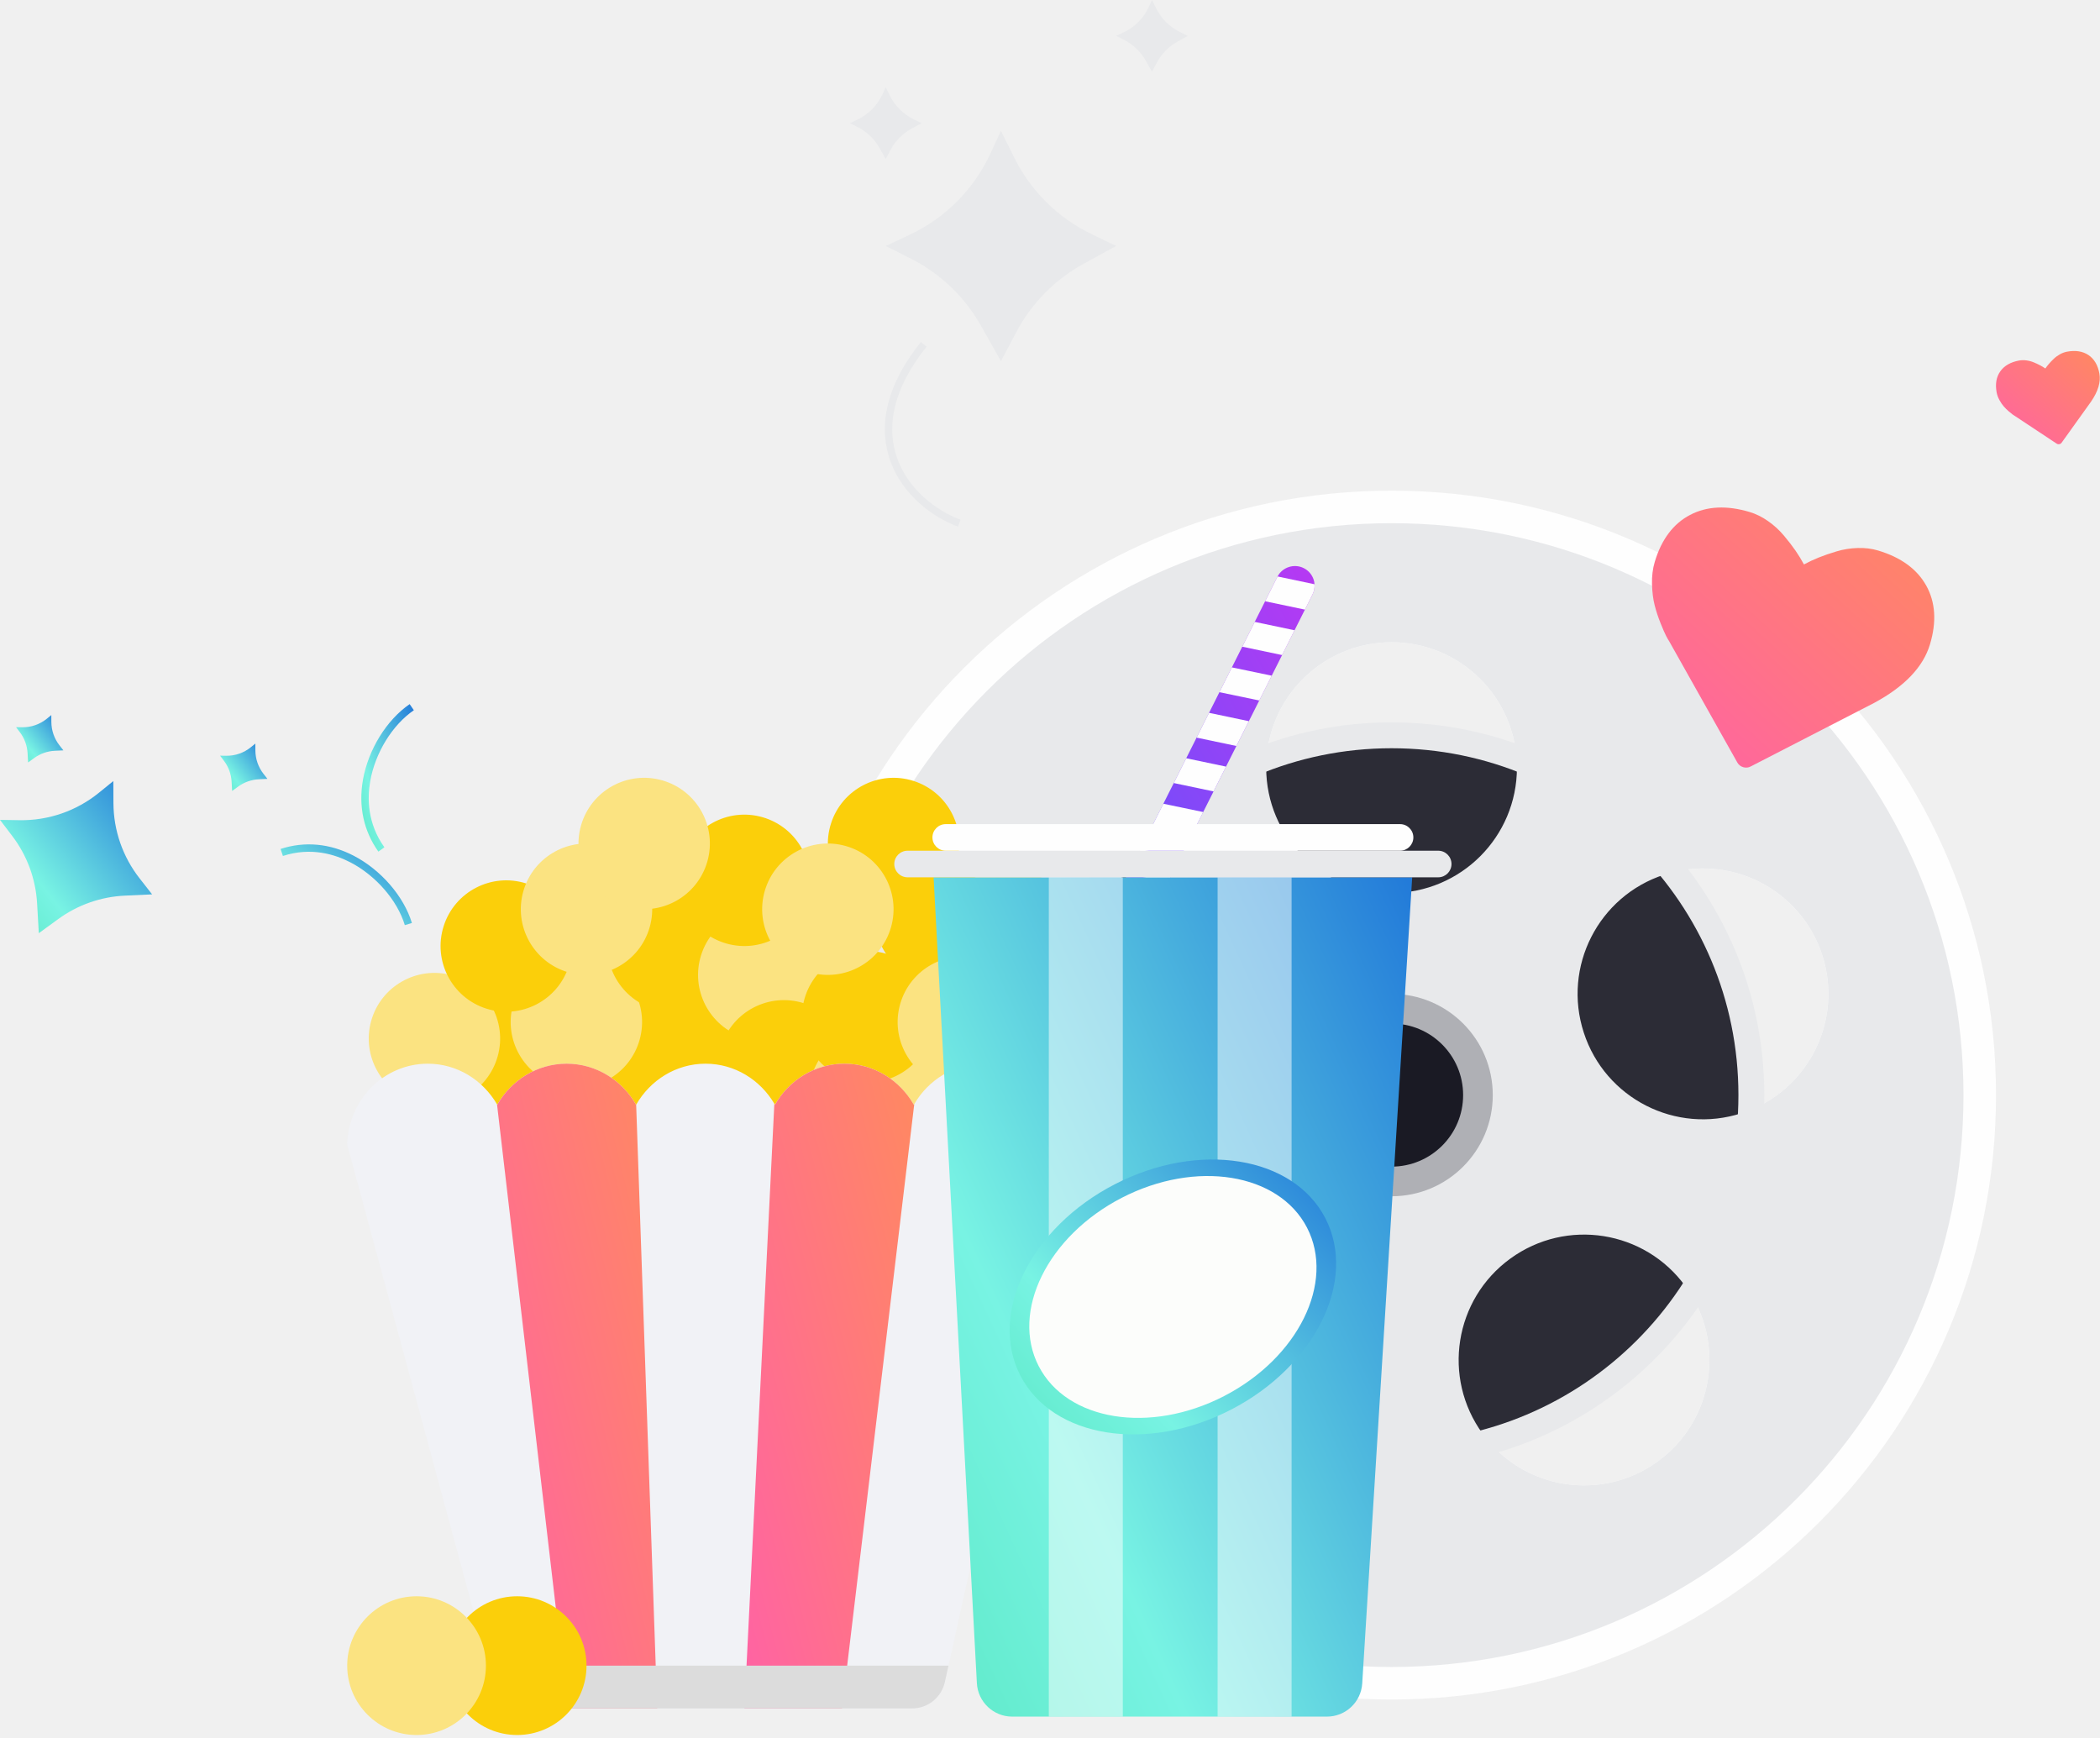
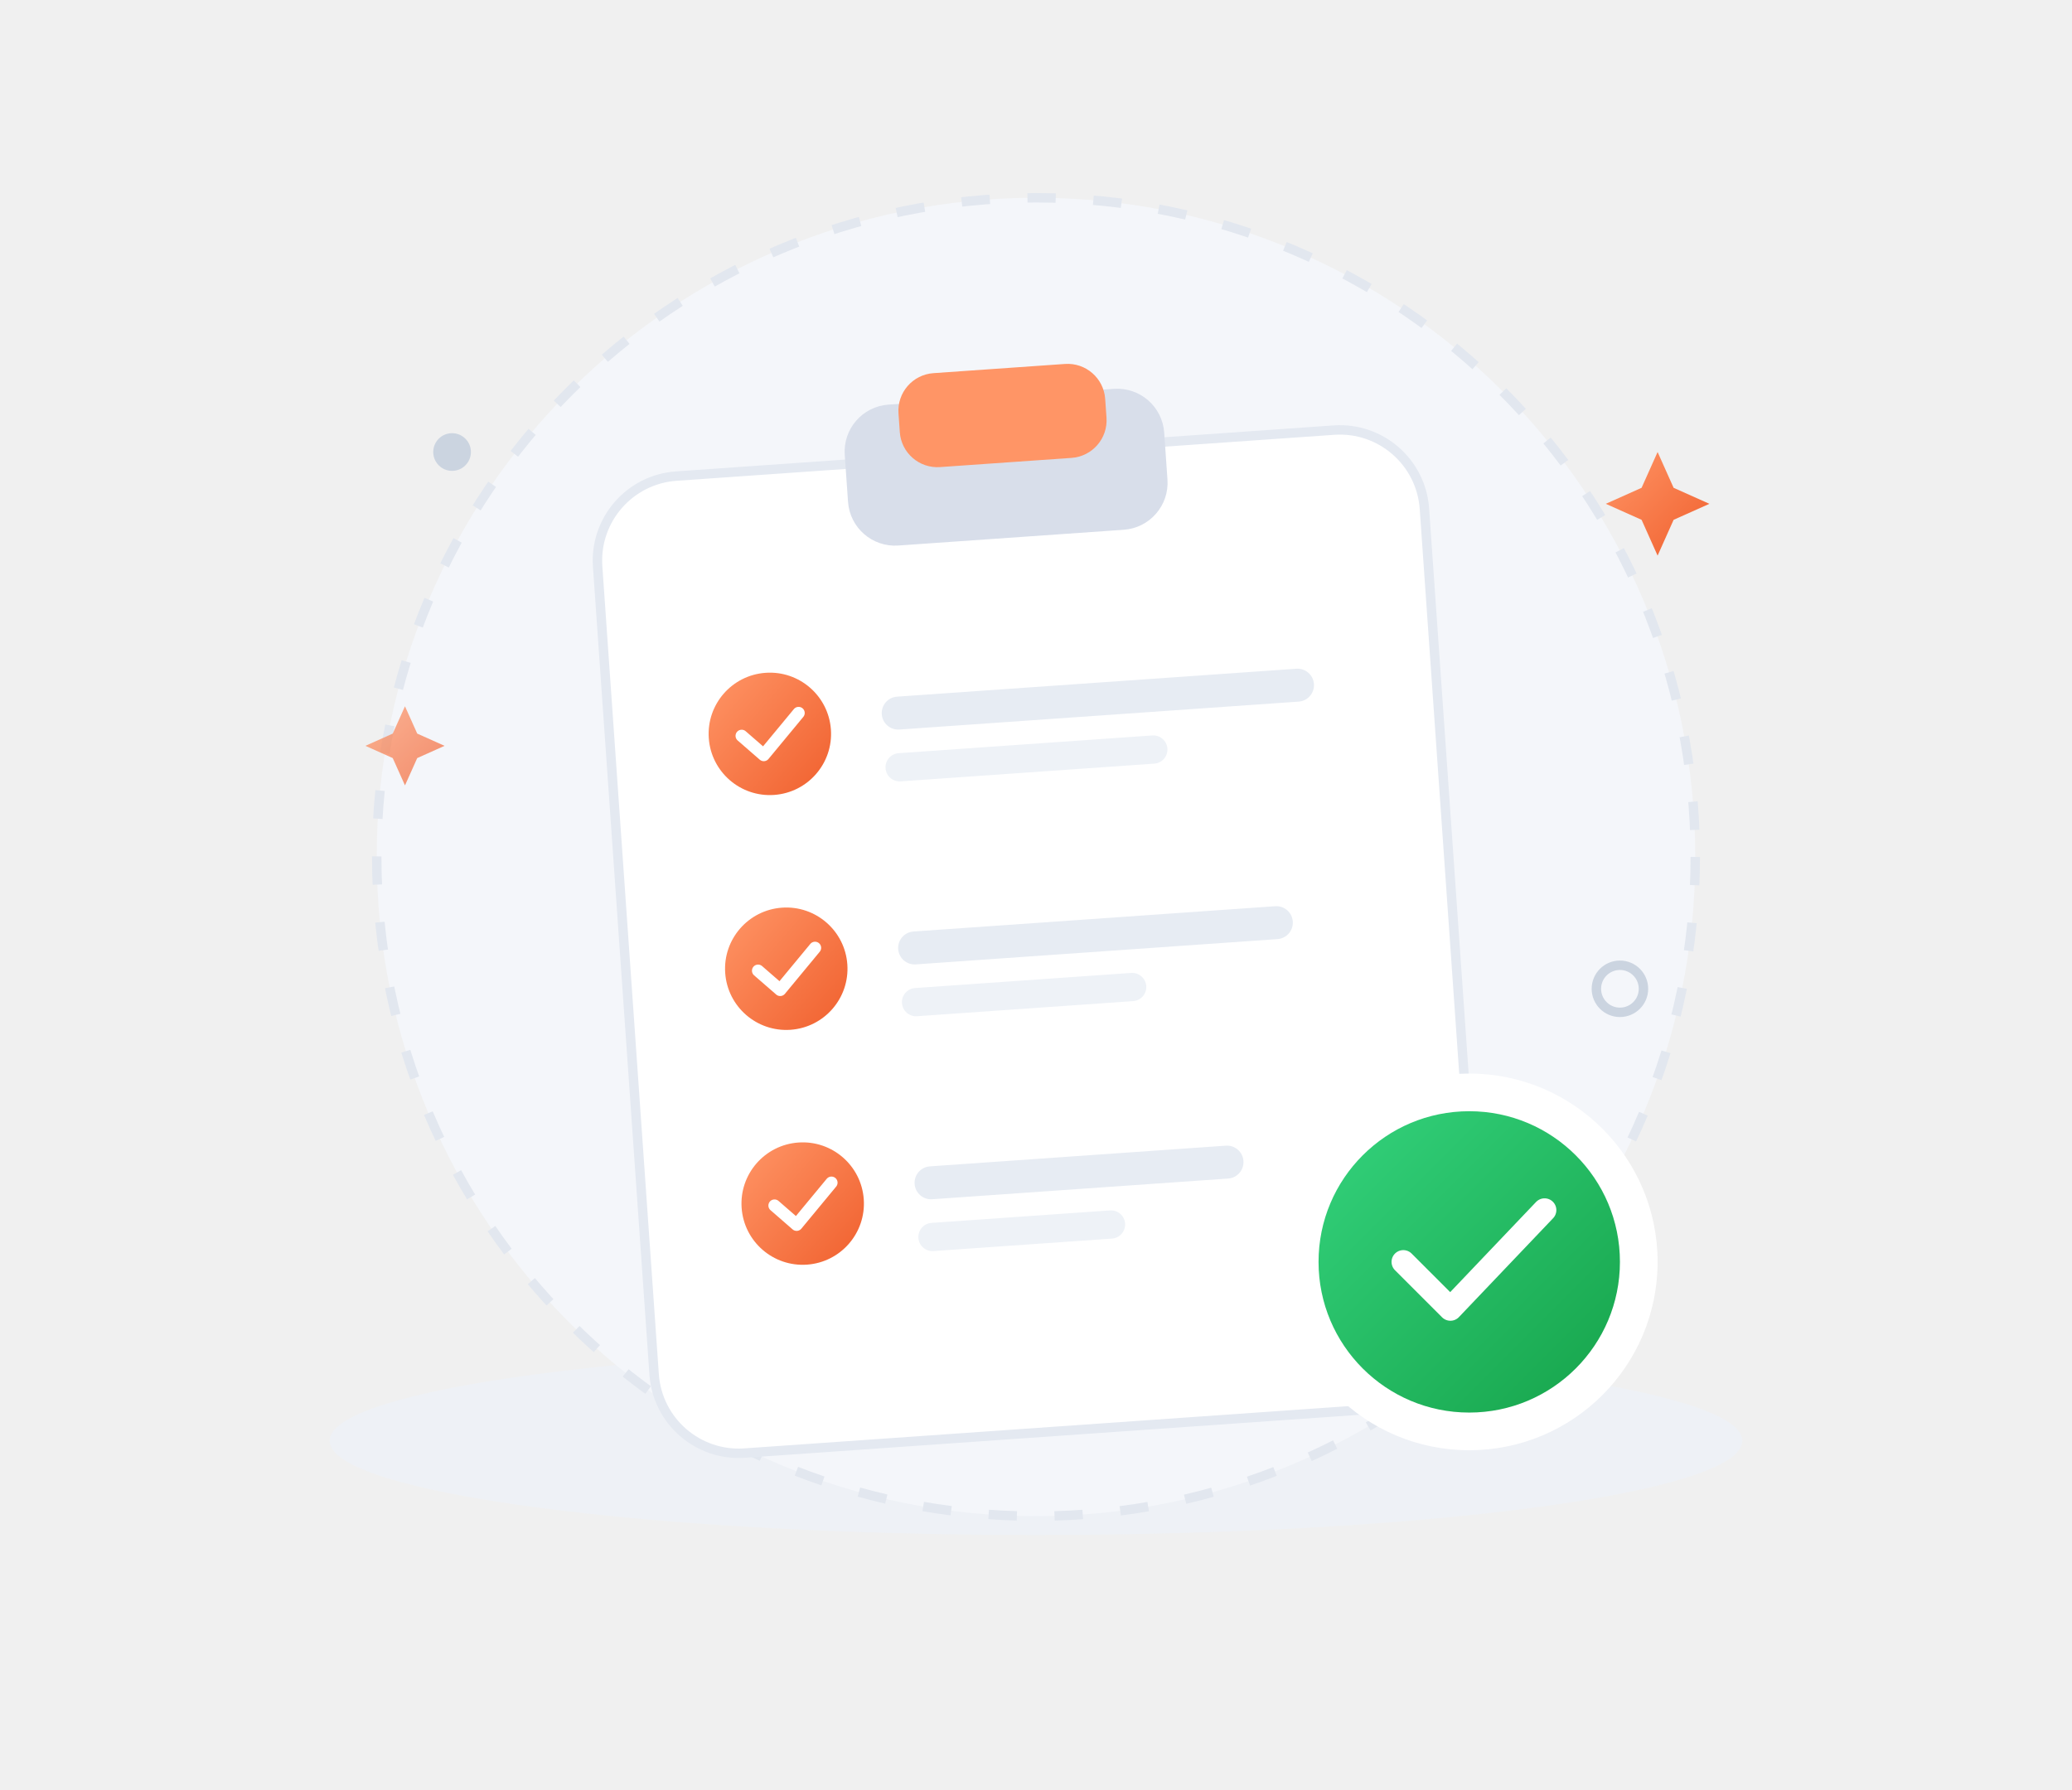
- <svg xmlns="http://www.w3.org/2000/svg" width="852" height="705" viewBox="0 0 852 705" fill="none">
-   <g id="All Done">
-     <path id="Fill 1" fill-rule="evenodd" clip-rule="evenodd" d="M564.591 199.063C700.014 199.063 809.811 308.863 809.811 444.283C809.811 579.703 700.014 689.503 564.591 689.503C429.144 689.503 319.371 579.703 319.371 444.283C319.371 308.863 429.144 199.063 564.591 199.063ZM706.644 451.603C733.374 442.933 747.981 414.223 739.311 387.493C730.644 360.793 701.931 346.153 675.201 354.853C648.504 363.523 633.864 392.233 642.561 418.933C651.231 445.663 679.941 460.303 706.644 451.603ZM683.811 521.863C667.311 499.123 635.514 494.083 612.774 510.613C590.031 527.113 584.994 558.943 601.524 581.653C618.024 604.393 649.851 609.433 672.561 592.903C695.301 576.403 700.341 544.573 683.811 521.863ZM513.711 311.443C513.711 339.523 536.481 362.293 564.591 362.293C592.671 362.293 615.441 339.523 615.441 311.443C615.441 283.333 592.671 260.563 564.591 260.563C536.481 260.563 513.711 283.333 513.711 311.443ZM527.661 581.653C544.161 558.943 539.124 527.113 516.384 510.613C493.671 494.083 461.841 499.123 445.341 521.863C428.811 544.573 433.851 576.403 456.591 592.903C479.331 609.433 511.134 604.393 527.661 581.653ZM389.841 387.493C381.171 414.223 395.781 442.933 422.511 451.603C449.241 460.303 477.921 445.663 486.624 418.933C495.291 392.233 480.681 363.523 453.954 354.853C427.221 346.153 398.541 360.793 389.841 387.493Z" fill="#FEFEFE" />
-     <path id="Fill 3" fill-rule="evenodd" clip-rule="evenodd" d="M715.803 444.281C715.803 527.795 648.102 595.496 564.585 595.496C481.071 595.496 413.367 527.795 413.367 444.281C413.367 360.767 481.071 293.063 564.585 293.063C648.102 293.063 715.803 360.767 715.803 444.281Z" fill="#E8E9EB" />
-     <path id="Fill 5" fill-rule="evenodd" clip-rule="evenodd" d="M705.303 444.281C705.303 521.996 642.303 584.999 564.585 584.999C486.867 584.999 423.867 521.996 423.867 444.281C423.867 366.563 486.867 303.563 564.585 303.563C642.303 303.563 705.303 366.563 705.303 444.281Z" fill="#2C2C36" />
-     <path id="Fill 7" fill-rule="evenodd" clip-rule="evenodd" d="M706.643 451.602C679.943 460.302 651.23 445.665 642.563 418.932C633.863 392.232 648.503 363.522 675.203 354.852C701.933 346.152 730.643 360.792 739.313 387.492C747.98 414.222 733.373 442.932 706.643 451.602ZM672.563 592.905C649.85 609.432 618.023 604.395 601.523 581.655C584.993 558.942 590.033 527.112 612.773 510.612C635.513 494.082 667.313 499.122 683.813 521.862C700.34 544.572 695.303 576.405 672.563 592.905ZM513.71 311.442C513.71 283.332 536.48 260.562 564.59 260.562C592.673 260.562 615.443 283.332 615.443 311.442C615.443 339.522 592.673 362.292 564.59 362.292C536.48 362.292 513.71 339.522 513.71 311.442ZM527.663 581.655C511.133 604.395 479.33 609.432 456.593 592.905C433.853 576.405 428.813 544.572 445.343 521.862C461.843 499.122 493.673 494.082 516.383 510.612C539.123 527.112 544.163 558.942 527.663 581.655ZM389.843 387.492C398.543 360.792 427.223 346.152 453.953 354.852C480.683 363.522 495.293 392.232 486.623 418.932C477.923 445.665 449.243 460.302 422.513 451.602C395.783 442.932 381.173 414.222 389.843 387.492ZM564.59 212.262C436.433 212.262 332.543 316.122 332.543 444.285C332.543 572.415 436.433 676.302 564.59 676.302C692.72 676.302 796.613 572.415 796.613 444.285C796.613 316.122 692.72 212.262 564.59 212.262Z" fill="#E8E9EB" />
-     <path id="Fill 9" fill-rule="evenodd" clip-rule="evenodd" d="M707.234 311.244C706.157 310.92 705.353 310.272 704.828 309.3L677.195 260.136C676.88 259.68 676.469 258.969 675.968 258C675.464 257.037 674.72 255.33 673.733 252.885C672.746 250.437 671.939 247.989 671.315 245.538C670.691 243.087 670.334 240.243 670.244 237C670.151 233.757 670.523 230.745 671.357 227.964C674.096 218.823 678.875 212.472 685.694 208.902C692.516 205.332 700.577 204.942 709.883 207.732C712.457 208.503 714.95 209.739 717.362 211.434C719.774 213.129 721.907 215.082 723.755 217.29C725.606 219.495 727.163 221.514 728.426 223.341C729.689 225.168 730.844 227.055 731.891 228.996C733.835 227.949 735.836 227.01 737.897 226.182C739.955 225.351 742.367 224.52 745.127 223.695C747.887 222.87 750.74 222.414 753.686 222.324C756.635 222.234 759.395 222.576 761.969 223.347C771.275 226.137 777.794 230.898 781.526 237.63C785.255 244.362 785.753 252.297 783.014 261.435C780.26 270.615 772.7 278.535 760.337 285.195L710.312 310.944C709.34 311.469 708.314 311.568 707.234 311.244Z" fill="url(#paint0_linear_1_250)" />
-     <path id="Fill 11" fill-rule="evenodd" clip-rule="evenodd" d="M835.494 180.201C835.092 180.276 834.723 180.201 834.396 179.97L817.296 168.648C817.116 168.552 816.864 168.39 816.543 168.162C816.219 167.934 815.694 167.505 814.971 166.878C814.245 166.248 813.576 165.591 812.97 164.901C812.361 164.211 811.773 163.35 811.206 162.318C810.639 161.283 810.258 160.248 810.066 159.207C809.436 155.796 809.931 152.946 811.545 150.66C813.159 148.374 815.7 146.91 819.177 146.268C820.137 146.091 821.148 146.076 822.21 146.226C823.272 146.373 824.286 146.652 825.249 147.06C826.215 147.465 827.055 147.861 827.766 148.242C828.477 148.623 829.164 149.043 829.824 149.496C830.28 148.836 830.772 148.2 831.303 147.588C831.828 146.979 832.47 146.31 833.229 145.584C833.985 144.861 834.831 144.24 835.77 143.721C836.709 143.202 837.66 142.854 838.62 142.677C842.094 142.035 844.992 142.494 847.317 144.054C849.642 145.614 851.118 148.098 851.748 151.512C852.381 154.938 851.25 158.754 848.355 162.96L836.439 179.592C836.214 179.925 835.899 180.126 835.494 180.201Z" fill="url(#paint1_linear_1_250)" />
-     <path id="Fill 13" fill-rule="evenodd" clip-rule="evenodd" d="M605.639 444.281C605.639 466.955 587.258 485.333 564.584 485.333C541.913 485.333 523.535 466.955 523.535 444.281C523.535 421.607 541.913 403.229 564.584 403.229C587.258 403.229 605.639 421.607 605.639 444.281Z" fill="#AFB0B5" />
-     <path id="Fill 15" fill-rule="evenodd" clip-rule="evenodd" d="M593.612 444.281C593.612 460.313 580.616 473.309 564.581 473.309C548.549 473.309 535.553 460.313 535.553 444.281C535.553 428.249 548.549 415.253 564.581 415.253C580.616 415.253 593.612 428.249 593.612 444.281Z" fill="#1A1A24" />
-     <path id="Fill 17" fill-rule="evenodd" clip-rule="evenodd" d="M239.172 438.826C235.236 453.01 220.548 461.314 206.367 457.378C192.186 453.442 183.879 438.754 187.815 424.573C191.751 410.389 206.439 402.085 220.62 406.021C234.804 409.957 243.108 424.645 239.172 438.826Z" fill="#FBCF0A" />
-     <path id="Fill 19" fill-rule="evenodd" clip-rule="evenodd" d="M201.936 428.491C198 442.672 183.312 450.979 169.131 447.043C154.95 443.107 146.643 428.419 150.579 414.238C154.515 400.054 169.203 391.75 183.384 395.686C197.568 399.622 205.872 414.31 201.936 428.491Z" fill="#FBE381" />
-     <path id="Fill 21" fill-rule="evenodd" clip-rule="evenodd" d="M296.752 432.112C292.816 446.293 278.128 454.6 263.947 450.664C249.766 446.728 241.459 432.04 245.395 417.859C249.331 403.675 264.019 395.371 278.2 399.307C292.381 403.243 300.688 417.931 296.752 432.112Z" fill="#FBCF0A" />
-     <path id="Fill 23" fill-rule="evenodd" clip-rule="evenodd" d="M259.522 421.778C255.586 435.962 240.898 444.266 226.717 440.33C212.536 436.394 204.229 421.706 208.165 407.525C212.101 393.341 226.789 385.037 240.97 388.973C255.151 392.909 263.458 407.597 259.522 421.778Z" fill="#FBE381" />
-     <path id="Fill 25" fill-rule="evenodd" clip-rule="evenodd" d="M247.648 375.735C252.109 361.71 267.094 353.958 281.119 358.419C295.147 362.88 302.899 377.865 298.438 391.89C293.977 405.918 278.989 413.67 264.964 409.209C250.939 404.748 243.187 389.76 247.648 375.735Z" fill="#FBCF0A" />
-     <path id="Fill 27" fill-rule="evenodd" clip-rule="evenodd" d="M180.001 375.735C184.462 361.71 199.447 353.958 213.475 358.419C227.5 362.88 235.252 377.865 230.791 391.89C226.33 405.918 211.345 413.67 197.317 409.209C183.292 404.748 175.54 389.76 180.001 375.735Z" fill="#FBCF0A" />
-     <path id="Fill 29" fill-rule="evenodd" clip-rule="evenodd" d="M337.132 334.136C341.593 320.111 356.578 312.356 370.606 316.817C384.631 321.278 392.383 336.266 387.922 350.291C383.461 364.316 368.476 372.071 354.448 367.607C340.426 363.146 332.671 348.161 337.132 334.136Z" fill="#FBCF0A" />
-     <path id="Fill 31" fill-rule="evenodd" clip-rule="evenodd" d="M284.468 387.448C288.929 373.423 303.917 365.668 317.942 370.132C331.967 374.59 339.719 389.578 335.258 403.603C330.797 417.628 315.812 425.383 301.787 420.922C287.762 416.458 280.007 401.473 284.468 387.448Z" fill="#FBE381" />
-     <path id="Fill 33" fill-rule="evenodd" clip-rule="evenodd" d="M292.659 424.328C297.12 410.303 312.105 402.551 326.133 407.012C340.158 411.47 347.91 426.458 343.449 440.483C338.988 454.508 324.003 462.263 309.975 457.802C295.95 453.338 288.198 438.353 292.659 424.328Z" fill="#FBCF0A" />
-     <path id="Fill 35" fill-rule="evenodd" clip-rule="evenodd" d="M329.48 436.039C333.941 422.014 348.926 414.262 362.951 418.723C376.979 423.184 384.731 438.169 380.27 452.197C375.809 466.222 360.824 473.977 346.796 469.513C332.771 465.052 325.019 450.067 329.48 436.039Z" fill="#FBE381" />
-     <path id="Fill 37" fill-rule="evenodd" clip-rule="evenodd" d="M294.629 382.765C280.487 378.691 272.324 363.922 276.398 349.78C280.475 335.638 295.241 327.475 309.383 331.549C323.525 335.626 331.688 350.392 327.614 364.534C323.54 378.679 308.771 386.839 294.629 382.765Z" fill="#FBCF0A" />
-     <path id="Fill 39" fill-rule="evenodd" clip-rule="evenodd" d="M344.649 438.102C330.507 434.028 322.344 419.259 326.421 405.117C330.495 390.975 345.264 382.812 359.406 386.889C373.548 390.963 381.711 405.729 377.634 419.874C373.56 434.016 358.791 442.176 344.649 438.102Z" fill="#FBCF0A" />
-     <path id="Fill 41" fill-rule="evenodd" clip-rule="evenodd" d="M374.152 397.6C360.01 393.526 351.847 378.757 355.921 364.615C359.998 350.473 374.764 342.31 388.906 346.384C403.051 350.461 411.211 365.227 407.137 379.369C403.063 393.514 388.294 401.674 374.152 397.6Z" fill="#FBCF0A" />
-     <path id="Fill 43" fill-rule="evenodd" clip-rule="evenodd" d="M383.461 440.258C369.319 436.184 361.156 421.415 365.233 407.273C369.307 393.131 384.076 384.968 398.218 389.045C412.36 393.119 420.523 407.885 416.446 422.03C412.372 436.172 397.603 444.332 383.461 440.258Z" fill="#FBE381" />
-     <path id="Fill 45" fill-rule="evenodd" clip-rule="evenodd" d="M429.636 391.031C444.351 391.232 456.12 403.328 455.916 418.043C455.715 432.761 443.622 444.527 428.904 444.326C414.189 444.122 402.423 432.029 402.624 417.314C402.825 402.596 414.918 390.83 429.636 391.031Z" fill="#FBCF0A" />
-     <path id="Fill 47" fill-rule="evenodd" clip-rule="evenodd" d="M409.409 352.335C424.124 352.536 435.893 364.632 435.689 379.347C435.488 394.065 423.395 405.831 408.677 405.63C393.962 405.426 382.196 393.333 382.397 378.618C382.598 363.9 394.694 352.134 409.409 352.335Z" fill="#FBE381" />
-     <path id="Fill 49" fill-rule="evenodd" clip-rule="evenodd" d="M328.496 394.476C314.354 390.402 306.191 375.633 310.265 361.491C314.342 347.349 329.111 339.186 343.25 343.263C357.395 347.337 365.558 362.103 361.481 376.248C357.407 390.39 342.638 398.55 328.496 394.476Z" fill="#FBE381" />
-     <path id="Fill 51" fill-rule="evenodd" clip-rule="evenodd" d="M230.58 394.476C216.438 390.402 208.275 375.633 212.349 361.491C216.426 347.349 231.195 339.186 245.334 343.263C259.479 347.337 267.639 362.103 263.565 376.248C259.491 390.39 244.722 398.55 230.58 394.476Z" fill="#FBE381" />
-     <path id="Fill 53" fill-rule="evenodd" clip-rule="evenodd" d="M253.975 367.82C239.833 363.746 231.67 348.977 235.747 334.835C239.821 320.693 254.59 312.53 268.729 316.607C282.874 320.681 291.037 335.447 286.96 349.592C282.886 363.734 268.117 371.894 253.975 367.82Z" fill="#FBE381" />
-     <path id="Fill 55" fill-rule="evenodd" clip-rule="evenodd" d="M431.595 464.361V464.388L427.935 480.909L384.825 675.759L383.334 682.482C381.954 688.674 376.437 693.12 370.077 693.12H213.132C206.997 693.12 201.624 689.013 200.046 683.073L198.078 675.786V675.759L146.1 483.693L140.865 464.361V464.331C141.345 446.154 155.781 431.547 173.538 431.547C185.499 431.547 195.909 438.186 201.651 448.038C201.678 448.095 201.708 448.152 201.735 448.206C207.42 438.273 217.89 431.547 229.905 431.547C241.893 431.547 252.363 438.273 258.075 448.206C258.075 448.206 258.075 448.176 258.102 448.176C263.787 438.273 274.227 431.547 286.245 431.547C298.065 431.547 308.418 438.075 314.16 447.786C314.244 447.924 314.331 448.065 314.412 448.206C320.097 438.273 330.567 431.547 342.585 431.547C354.6 431.547 365.067 438.273 370.752 448.206C370.809 448.122 370.866 448.038 370.92 447.954C376.605 438.162 387.018 431.547 398.922 431.547C416.679 431.547 431.115 446.178 431.595 464.361Z" fill="#F1F2F6" />
-     <path id="Fill 57" fill-rule="evenodd" clip-rule="evenodd" d="M266.657 693.12H230.27L228.245 675.759L201.65 448.038C201.677 448.095 201.707 448.152 201.734 448.206C207.419 438.273 217.889 431.547 229.904 431.547C241.892 431.547 252.362 438.273 258.074 448.206C258.074 448.206 258.074 448.179 258.101 448.179L266.036 675.759L266.657 693.12Z" fill="url(#paint2_linear_1_250)" />
-     <path id="Fill 59" fill-rule="evenodd" clip-rule="evenodd" d="M370.923 447.955L343.71 675.76L341.628 693.121H302.004L302.877 675.76L314.163 447.784C314.247 447.925 314.331 448.066 314.415 448.207C320.1 438.271 330.57 431.548 342.585 431.548C354.603 431.548 365.07 438.271 370.755 448.207C370.812 448.123 370.866 448.036 370.923 447.955Z" fill="url(#paint3_linear_1_250)" />
-     <path id="Fill 61" fill-rule="evenodd" clip-rule="evenodd" d="M384.823 675.758L383.332 682.481C381.952 688.676 376.438 693.119 370.075 693.119H213.133C206.998 693.119 201.622 689.012 200.047 683.072L198.076 675.785V675.758H384.823Z" fill="#DCDCDC" />
-     <path id="Fill 63" fill-rule="evenodd" clip-rule="evenodd" d="M237.959 675.758C237.959 691.301 225.359 703.898 209.816 703.898C194.273 703.898 181.676 691.301 181.676 675.758C181.676 660.215 194.273 647.615 209.816 647.615C225.359 647.615 237.959 660.215 237.959 675.758Z" fill="#FBCF0A" />
-     <path id="Fill 65" fill-rule="evenodd" clip-rule="evenodd" d="M197.148 675.758C197.148 691.301 184.548 703.898 169.008 703.898C153.465 703.898 140.865 691.301 140.865 675.758C140.865 660.215 153.465 647.615 169.008 647.615C184.548 647.615 197.148 660.215 197.148 675.758Z" fill="#FBE381" />
-     <path id="Fill 67" fill-rule="evenodd" clip-rule="evenodd" d="M532.508 241.192L469.745 366.085C467.774 370.009 462.974 371.596 459.053 369.625C455.132 367.654 453.515 362.842 455.489 358.921L518.327 233.875C520.334 230.068 525.095 228.553 528.968 230.5C530.93 231.484 532.313 233.188 532.949 235.114C533.15 235.717 533.288 236.386 533.312 237.028C533.435 238.411 533.18 239.86 532.508 241.192Z" fill="url(#paint4_linear_1_250)" />
-     <path id="Fill 69" fill-rule="evenodd" clip-rule="evenodd" d="M532.506 241.192L529.425 247.327L513.27 243.934L518.325 233.875L533.31 237.028C533.433 238.411 533.178 239.86 532.506 241.192Z" fill="#FEFEFE" />
-     <path id="Fill 71" fill-rule="evenodd" clip-rule="evenodd" d="M525.219 255.7L520.161 265.759L504.012 262.366L509.064 252.307L525.219 255.7Z" fill="#FEFEFE" />
-     <path id="Fill 73" fill-rule="evenodd" clip-rule="evenodd" d="M515.955 274.13L510.9 284.189L494.736 280.82L499.788 270.761L515.955 274.13Z" fill="#FEFEFE" />
-     <path id="Fill 75" fill-rule="evenodd" clip-rule="evenodd" d="M506.677 292.587L501.622 302.646L485.473 299.253L490.525 289.194L506.677 292.587Z" fill="#FEFEFE" />
-     <path id="Fill 77" fill-rule="evenodd" clip-rule="evenodd" d="M497.416 311.018L492.358 321.077L476.209 317.684L481.261 307.625L497.416 311.018Z" fill="#FEFEFE" />
-     <path id="Fill 79" fill-rule="evenodd" clip-rule="evenodd" d="M488.153 329.45L483.098 339.509L466.934 336.14L471.989 326.081L488.153 329.45Z" fill="#FEFEFE" />
-     <path id="Fill 81" fill-rule="evenodd" clip-rule="evenodd" d="M478.877 347.906L473.822 357.965L457.67 354.572L462.725 344.513L478.877 347.906Z" fill="#FEFEFE" />
-     <path id="Fill 83" fill-rule="evenodd" clip-rule="evenodd" d="M538.358 696.439H410.66C403.037 696.439 396.743 690.475 396.335 682.864L378.773 355.927H572.948L552.674 682.981C552.206 690.544 545.936 696.439 538.358 696.439Z" fill="url(#paint5_linear_1_250)" />
-     <path id="Fill 85" fill-rule="evenodd" clip-rule="evenodd" d="M583.501 355.927H368.218C365.242 355.927 362.824 353.512 362.824 350.533C362.824 347.554 365.242 345.139 368.218 345.139H583.501C586.48 345.139 588.895 347.554 588.895 350.533C588.895 353.512 586.48 355.927 583.501 355.927Z" fill="#E8E9EB" />
-     <path id="Fill 87" fill-rule="evenodd" clip-rule="evenodd" d="M568.025 345.14H383.699C380.72 345.14 378.305 342.725 378.305 339.746C378.305 336.767 380.72 334.352 383.699 334.352H568.025C571.001 334.352 573.419 336.767 573.419 339.746C573.419 342.725 571.001 345.14 568.025 345.14Z" fill="#FEFEFE" />
-     <mask id="mask0_1_250" style="mask-type:luminance" maskUnits="userSpaceOnUse" x="0" y="0" width="852" height="704">
-       <path id="Clip 90" fill-rule="evenodd" clip-rule="evenodd" d="M0 703.899H851.919V0H0V703.899Z" fill="white" />
-     </mask>
-     <g mask="url(#mask0_1_250)">
-       <path id="Fill 89" fill-rule="evenodd" clip-rule="evenodd" d="M425.52 696.438H455.538V355.926H425.52V696.438Z" fill="white" fill-opacity="0.5" />
-       <path id="Fill 91" fill-rule="evenodd" clip-rule="evenodd" d="M493.998 696.438H524.016V355.926H493.998V696.438Z" fill="white" fill-opacity="0.5" />
-       <path id="Fill 92" fill-rule="evenodd" clip-rule="evenodd" d="M537.719 494.252C550.751 519.497 533.618 554.255 499.454 571.892C465.287 589.526 427.031 583.358 413.999 558.113C400.97 532.868 418.1 498.107 452.267 480.473C486.431 462.839 524.69 469.007 537.719 494.252Z" fill="url(#paint6_linear_1_250)" />
-       <path id="Fill 93" fill-rule="evenodd" clip-rule="evenodd" d="M530.289 498.087C541.752 520.299 526.68 550.884 496.617 566.4C466.557 581.916 432.897 576.489 421.431 554.277C409.968 532.065 425.04 501.483 455.1 485.964C485.16 470.448 518.823 475.878 530.289 498.087Z" fill="#FCFDFB" />
-       <path id="Fill 94" fill-rule="evenodd" clip-rule="evenodd" d="M442.663 94.867C429.148 88.315 418.192 77.458 411.52 64.003L406.09 53.053L401.794 62.341C395.095 76.819 383.503 88.474 369.055 95.242L359.35 99.796L369.367 104.83C381.412 110.884 391.378 120.394 397.99 132.145L406.09 146.536L412.312 134.767C418.51 123.049 428.011 113.404 439.636 107.029L452.83 99.796L442.663 94.867Z" fill="#E8E9EB" />
-       <path id="Fill 95" fill-rule="evenodd" clip-rule="evenodd" d="M478.78 13.023C474.571 10.983 471.157 7.599 469.081 3.408L467.389 0L466.051 2.892C463.966 7.401 460.354 11.031 455.854 13.14L452.83 14.559L455.95 16.125C459.703 18.012 462.808 20.973 464.866 24.633L467.389 29.115L469.327 25.452C471.256 21.801 474.217 18.795 477.838 16.812L481.948 14.559L478.78 13.023Z" fill="#E8E9EB" />
-       <path id="Fill 96" fill-rule="evenodd" clip-rule="evenodd" d="M370.739 48.423C366.53 46.383 363.116 43.002 361.04 38.811L359.348 35.4L358.01 38.292C355.925 42.801 352.313 46.431 347.813 48.54L344.789 49.959L347.912 51.528C351.662 53.412 354.767 56.373 356.825 60.033L359.348 64.515L361.286 60.852C363.218 57.201 366.176 54.195 369.797 52.212L373.907 49.959L370.739 48.423Z" fill="#E8E9EB" />
-       <path id="Stroke 97" d="M374.781 139.708C344.787 177.154 368.109 204.379 389.184 212.263" stroke="#E8E9EB" stroke-width="3" />
-       <path id="Fill 98" fill-rule="evenodd" clip-rule="evenodd" d="M56.601 356.31C49.797 347.616 46.074 336.906 46.02 325.863L45.975 316.878L40.137 321.621C31.032 329.013 19.611 332.958 7.884 332.757L0 332.622L4.986 339.186C10.983 347.079 14.487 356.58 15.054 366.477L15.747 378.597L23.661 372.84C31.542 367.107 40.932 363.81 50.67 363.363L61.719 362.853L56.601 356.31Z" fill="url(#paint7_linear_1_250)" />
-       <path id="Fill 99" fill-rule="evenodd" clip-rule="evenodd" d="M106.907 313.955C104.786 311.246 103.628 307.91 103.61 304.472L103.598 301.673L101.78 303.149C98.942 305.453 95.387 306.68 91.733 306.62L89.279 306.578L90.833 308.621C92.699 311.081 93.791 314.039 93.968 317.12L94.181 320.894L96.647 319.103C99.101 317.318 102.029 316.289 105.059 316.151L108.5 315.992L106.907 313.955Z" fill="url(#paint8_linear_1_250)" />
-       <path id="Fill 100" fill-rule="evenodd" clip-rule="evenodd" d="M24.132 302.39C22.011 299.681 20.853 296.345 20.835 292.907L20.82 290.108L19.005 291.584C16.167 293.888 12.612 295.118 8.958 295.055L6.504 295.013L8.058 297.056C9.924 299.516 11.016 302.474 11.193 305.555L11.406 309.332L13.872 307.538C16.326 305.753 19.254 304.727 22.284 304.586L25.725 304.427L24.132 302.39Z" fill="url(#paint9_linear_1_250)" />
-       <path id="Fill 101" fill-rule="evenodd" clip-rule="evenodd" d="M167.116 374.462L164.245 375.335C161.179 365.24 152.503 355.238 142.147 349.856C135.931 346.622 126.163 343.55 114.772 347.273L113.836 344.423C123.634 341.225 133.885 342.176 143.53 347.192C154.567 352.931 163.825 363.635 167.116 374.462Z" fill="url(#paint10_linear_1_250)" />
-       <path id="Fill 102" fill-rule="evenodd" clip-rule="evenodd" d="M166.208 285.668L167.9 288.146C159.191 294.098 152.249 305.372 150.215 316.865C148.994 323.765 148.991 334.004 155.957 343.754L153.518 345.5C147.53 337.112 145.367 327.047 147.263 316.343C149.429 304.094 156.866 292.052 166.208 285.668Z" fill="url(#paint11_linear_1_250)" />
+ <svg xmlns="http://www.w3.org/2000/svg" width="440" height="380" viewBox="0 0 440 380" fill="none">
+   <defs>
+     <linearGradient id="adAcc" x1="0" y1="0" x2="1" y2="1">
+       <stop offset="0" stop-color="#FF9566" />
+       <stop offset="1" stop-color="#F0602E" />
+     </linearGradient>
+     <linearGradient id="adOk" x1="0" y1="0" x2="1" y2="1">
+       <stop offset="0" stop-color="#34D37D" />
+       <stop offset="1" stop-color="#16A34A" />
+     </linearGradient>
+   </defs>
+   <ellipse cx="220" cy="306" rx="150" ry="20" fill="#EEF1F6" />
+   <circle cx="220" cy="182" r="140" fill="#F4F6FA" />
+   <circle cx="220" cy="182" r="140" fill="none" stroke="#E2E7EF" stroke-width="2" stroke-dasharray="6 8" />
+   <path d="M352 96l3.4 7.6 7.6 3.4-7.6 3.4-3.4 7.6-3.4-7.6-7.6-3.4 7.6-3.4z" fill="url(#adAcc)" />
+   <path d="M86 150l2.6 5.8 5.8 2.6-5.8 2.6-2.6 5.8-2.6-5.8-5.8-2.6 5.8-2.6z" fill="url(#adAcc)" opacity=".7" />
+   <circle cx="96" cy="96" r="4" fill="#CBD4E0" />
+   <circle cx="344" cy="210" r="5" fill="none" stroke="#CBD4E0" stroke-width="2" />
+   <g transform="rotate(-4 220 190)">
+     <rect x="132" y="96" width="176" height="208" rx="18" fill="#FFFFFF" stroke="#E4E9F1" stroke-width="2" />
+     <rect x="186" y="84" width="68" height="30" rx="10" fill="#D8DEEA" />
+     <rect x="198" y="78" width="44" height="20" rx="8" fill="#FF9566" />
+     <g>
+       <circle cx="166" cy="152" r="13" fill="url(#adAcc)" />
+       <path d="M160 152l4.4 4.4 8-8.4" fill="none" stroke="#fff" stroke-width="2.6" stroke-linecap="round" stroke-linejoin="round" />
+       <rect x="190" y="146" width="92" height="7" rx="3.5" fill="#E7ECF3" />
+       <rect x="190" y="158" width="60" height="6" rx="3" fill="#EEF2F7" />
+     </g>
+     <g>
+       <circle cx="166" cy="202" r="13" fill="url(#adAcc)" />
+       <path d="M160 202l4.4 4.4 8-8.4" fill="none" stroke="#fff" stroke-width="2.6" stroke-linecap="round" stroke-linejoin="round" />
+       <rect x="190" y="196" width="84" height="7" rx="3.5" fill="#E7ECF3" />
+       <rect x="190" y="208" width="52" height="6" rx="3" fill="#EEF2F7" />
+     </g>
+     <g>
+       <circle cx="166" cy="252" r="13" fill="url(#adAcc)" />
+       <path d="M160 252l4.4 4.4 8-8.4" fill="none" stroke="#fff" stroke-width="2.6" stroke-linecap="round" stroke-linejoin="round" />
+       <rect x="190" y="246" width="70" height="7" rx="3.5" fill="#E7ECF3" />
+       <rect x="190" y="258" width="44" height="6" rx="3" fill="#EEF2F7" />
    </g>
  </g>
-   <defs>
-     <linearGradient id="paint0_linear_1_250" x1="727.492" y1="153.129" x2="622.31" y2="267.27" gradientUnits="userSpaceOnUse">
-       <stop stop-color="#FF8960" />
-       <stop offset="1" stop-color="#FF62A5" />
-     </linearGradient>
-     <linearGradient id="paint1_linear_1_250" x1="830.859" y1="123.48" x2="793.243" y2="165.356" gradientUnits="userSpaceOnUse">
-       <stop stop-color="#FF8960" />
-       <stop offset="1" stop-color="#FF62A5" />
-     </linearGradient>
-     <linearGradient id="paint2_linear_1_250" x1="234.154" y1="300.76" x2="111.703" y2="331.192" gradientUnits="userSpaceOnUse">
-       <stop stop-color="#FF8960" />
-       <stop offset="1" stop-color="#FF62A5" />
-     </linearGradient>
-     <linearGradient id="paint3_linear_1_250" x1="336.463" y1="300.761" x2="207.573" y2="334.721" gradientUnits="userSpaceOnUse">
-       <stop stop-color="#FF8960" />
-       <stop offset="1" stop-color="#FF62A5" />
-     </linearGradient>
-     <linearGradient id="paint4_linear_1_250" x1="493.994" y1="159.24" x2="374.058" y2="226.264" gradientUnits="userSpaceOnUse">
-       <stop stop-color="#B739F3" />
-       <stop offset="1" stop-color="#6950FB" />
-     </linearGradient>
-     <linearGradient id="paint5_linear_1_250" x1="510.386" y1="113.602" x2="139.772" y2="284.268" gradientUnits="userSpaceOnUse">
-       <stop stop-color="#1162D7" />
-       <stop offset="0.662" stop-color="#78F3E3" />
-       <stop offset="1" stop-color="#52E5BB" />
-     </linearGradient>
-     <linearGradient id="paint6_linear_1_250" x1="499.409" y1="391.054" x2="339.804" y2="544.125" gradientUnits="userSpaceOnUse">
-       <stop stop-color="#1162D7" />
-       <stop offset="0.662" stop-color="#78F3E3" />
-       <stop offset="1" stop-color="#52E5BB" />
-     </linearGradient>
-     <linearGradient id="paint7_linear_1_250" x1="41.833" y1="272.955" x2="-44.589" y2="342.745" gradientUnits="userSpaceOnUse">
-       <stop stop-color="#1162D7" />
-       <stop offset="0.662" stop-color="#78F3E3" />
-       <stop offset="1" stop-color="#52E5BB" />
-     </linearGradient>
-     <linearGradient id="paint8_linear_1_250" x1="102.307" y1="287.995" x2="75.393" y2="309.729" gradientUnits="userSpaceOnUse">
-       <stop stop-color="#1162D7" />
-       <stop offset="0.662" stop-color="#78F3E3" />
-       <stop offset="1" stop-color="#52E5BB" />
-     </linearGradient>
-     <linearGradient id="paint9_linear_1_250" x1="19.532" y1="276.427" x2="-7.386" y2="298.161" gradientUnits="userSpaceOnUse">
-       <stop stop-color="#1162D7" />
-       <stop offset="0.662" stop-color="#78F3E3" />
-       <stop offset="1" stop-color="#52E5BB" />
-     </linearGradient>
-     <linearGradient id="paint10_linear_1_250" x1="149.949" y1="319.251" x2="104.706" y2="378.662" gradientUnits="userSpaceOnUse">
-       <stop stop-color="#1162D7" />
-       <stop offset="0.662" stop-color="#78F3E3" />
-       <stop offset="1" stop-color="#52E5BB" />
-     </linearGradient>
-     <linearGradient id="paint11_linear_1_250" x1="161.036" y1="243.088" x2="115.514" y2="256.177" gradientUnits="userSpaceOnUse">
-       <stop stop-color="#1162D7" />
-       <stop offset="0.662" stop-color="#78F3E3" />
-       <stop offset="1" stop-color="#52E5BB" />
-     </linearGradient>
-   </defs>
+   <circle cx="312" cy="268" r="40" fill="#FFFFFF" />
+   <circle cx="312" cy="268" r="32" fill="url(#adOk)" />
+   <path d="M298 268l10 10 20-21" fill="none" stroke="#fff" stroke-width="5" stroke-linecap="round" stroke-linejoin="round" />
</svg>
